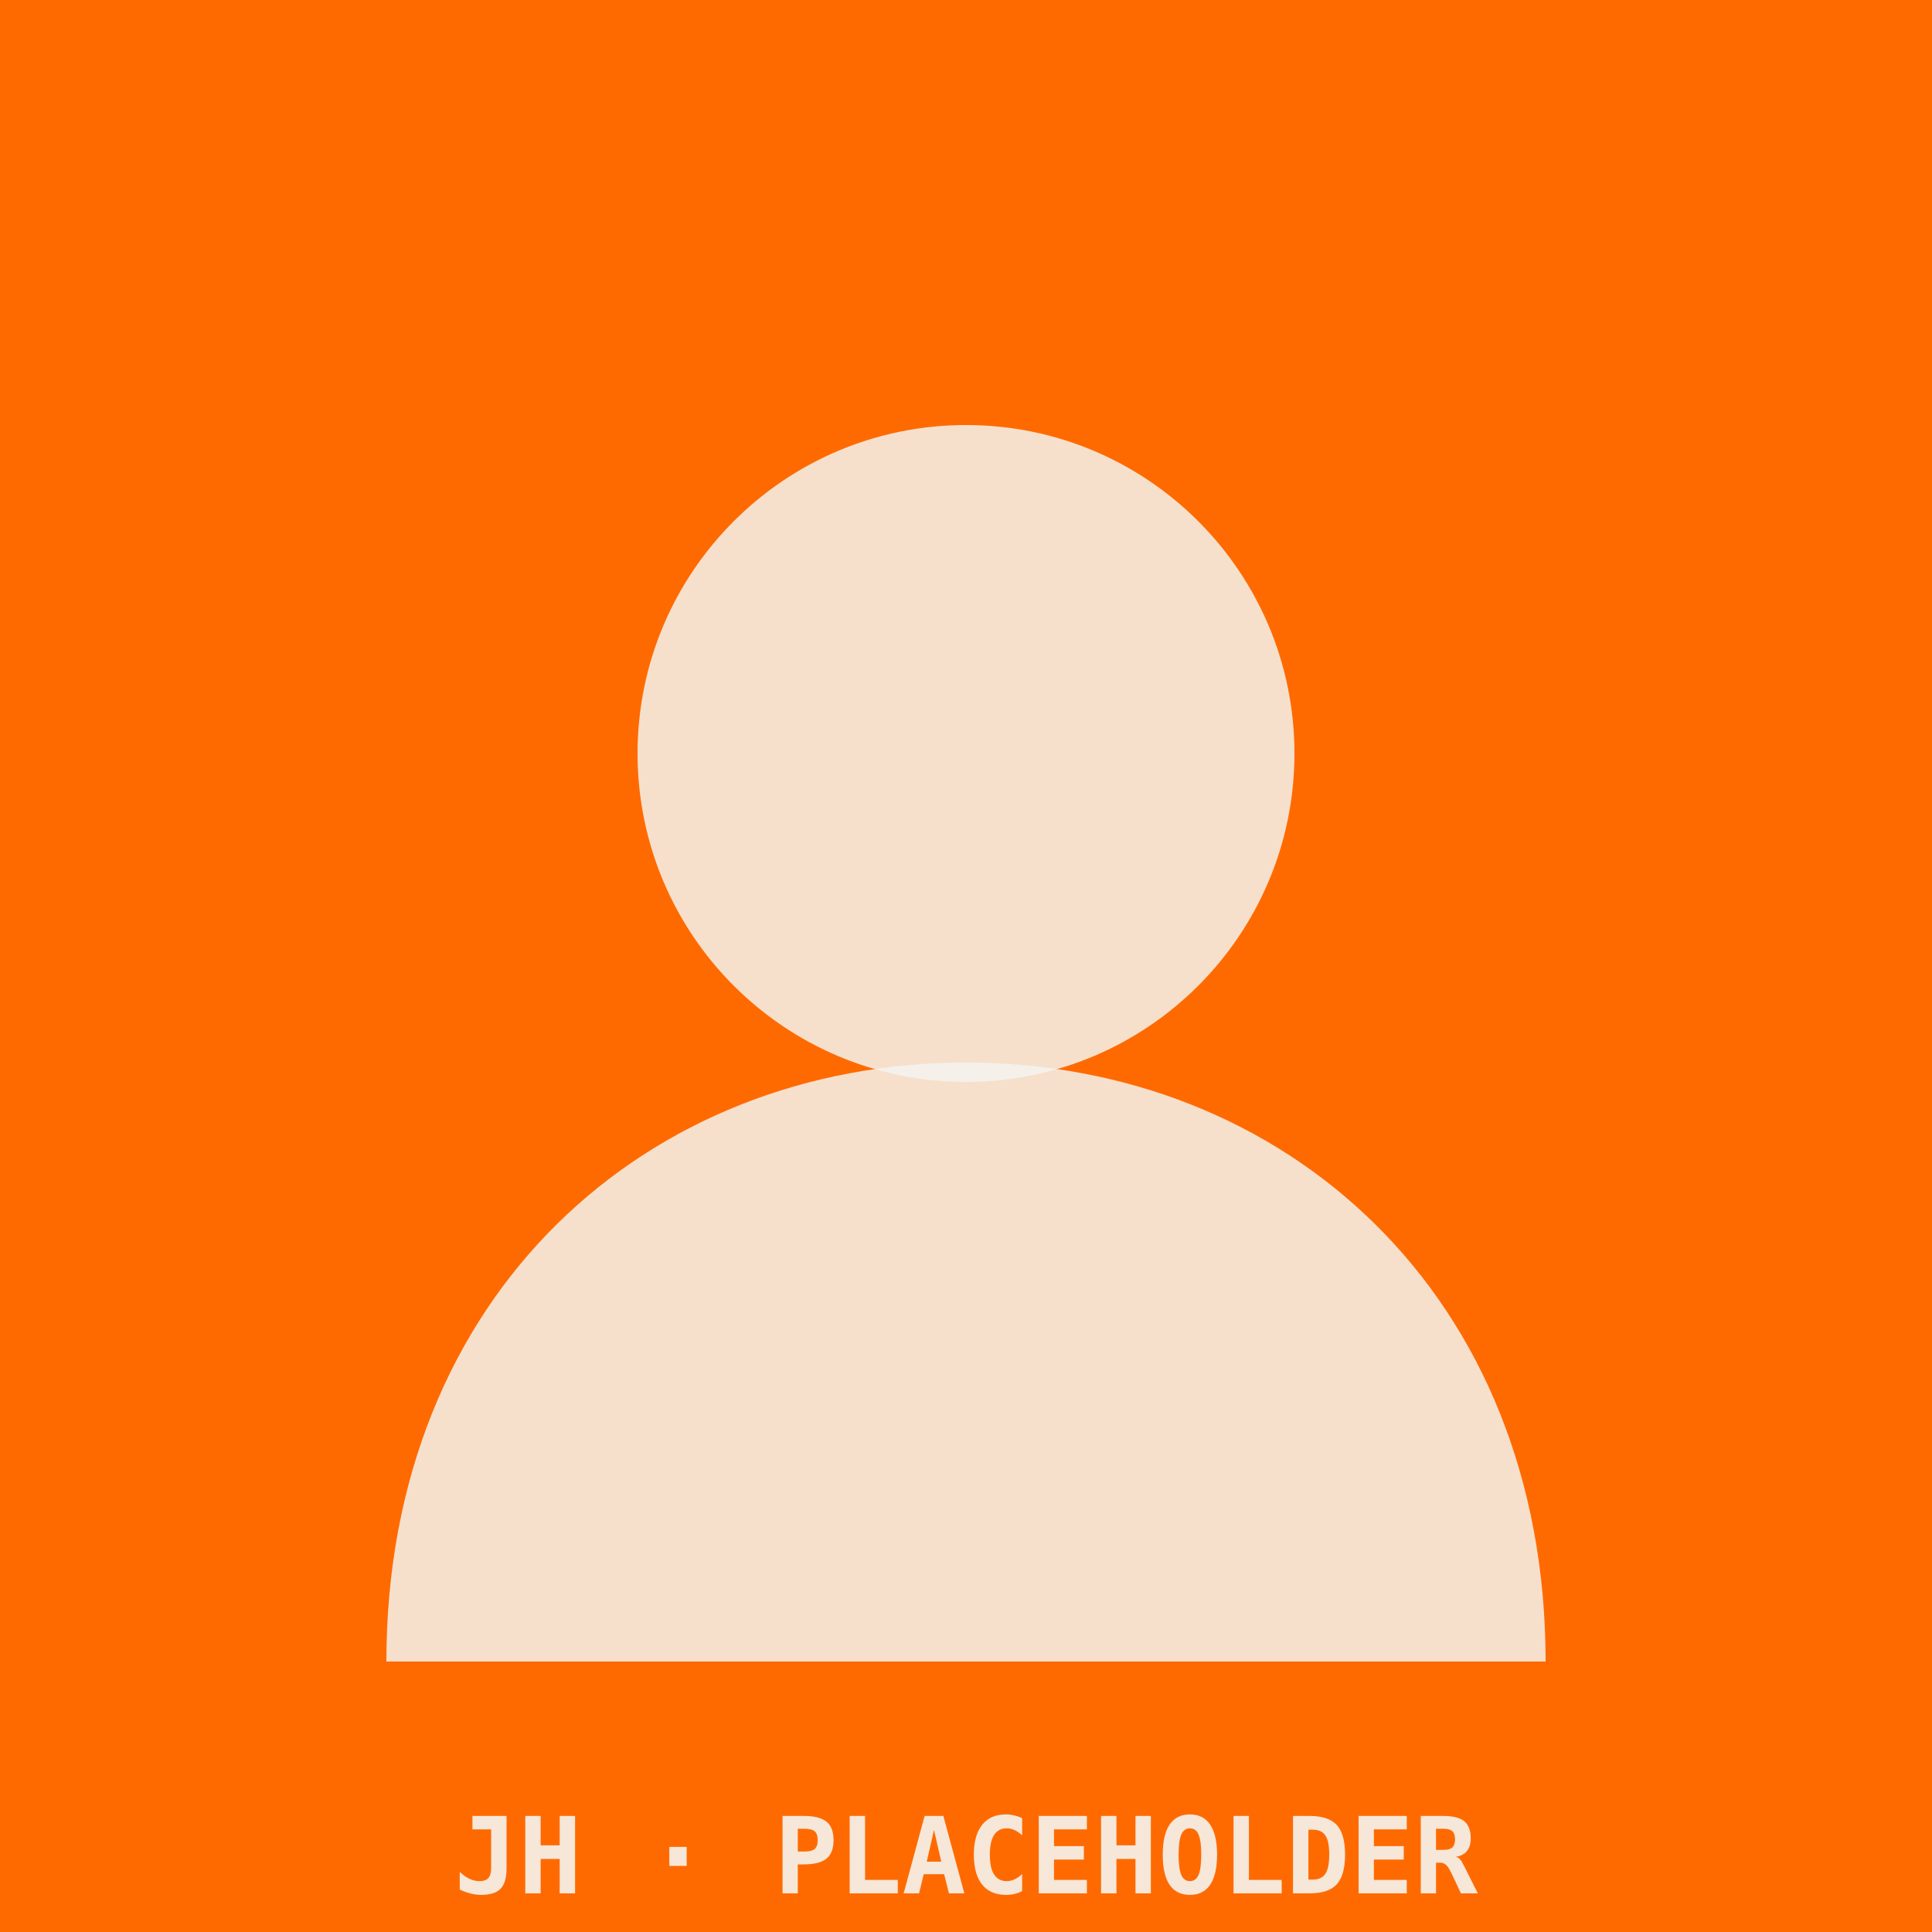
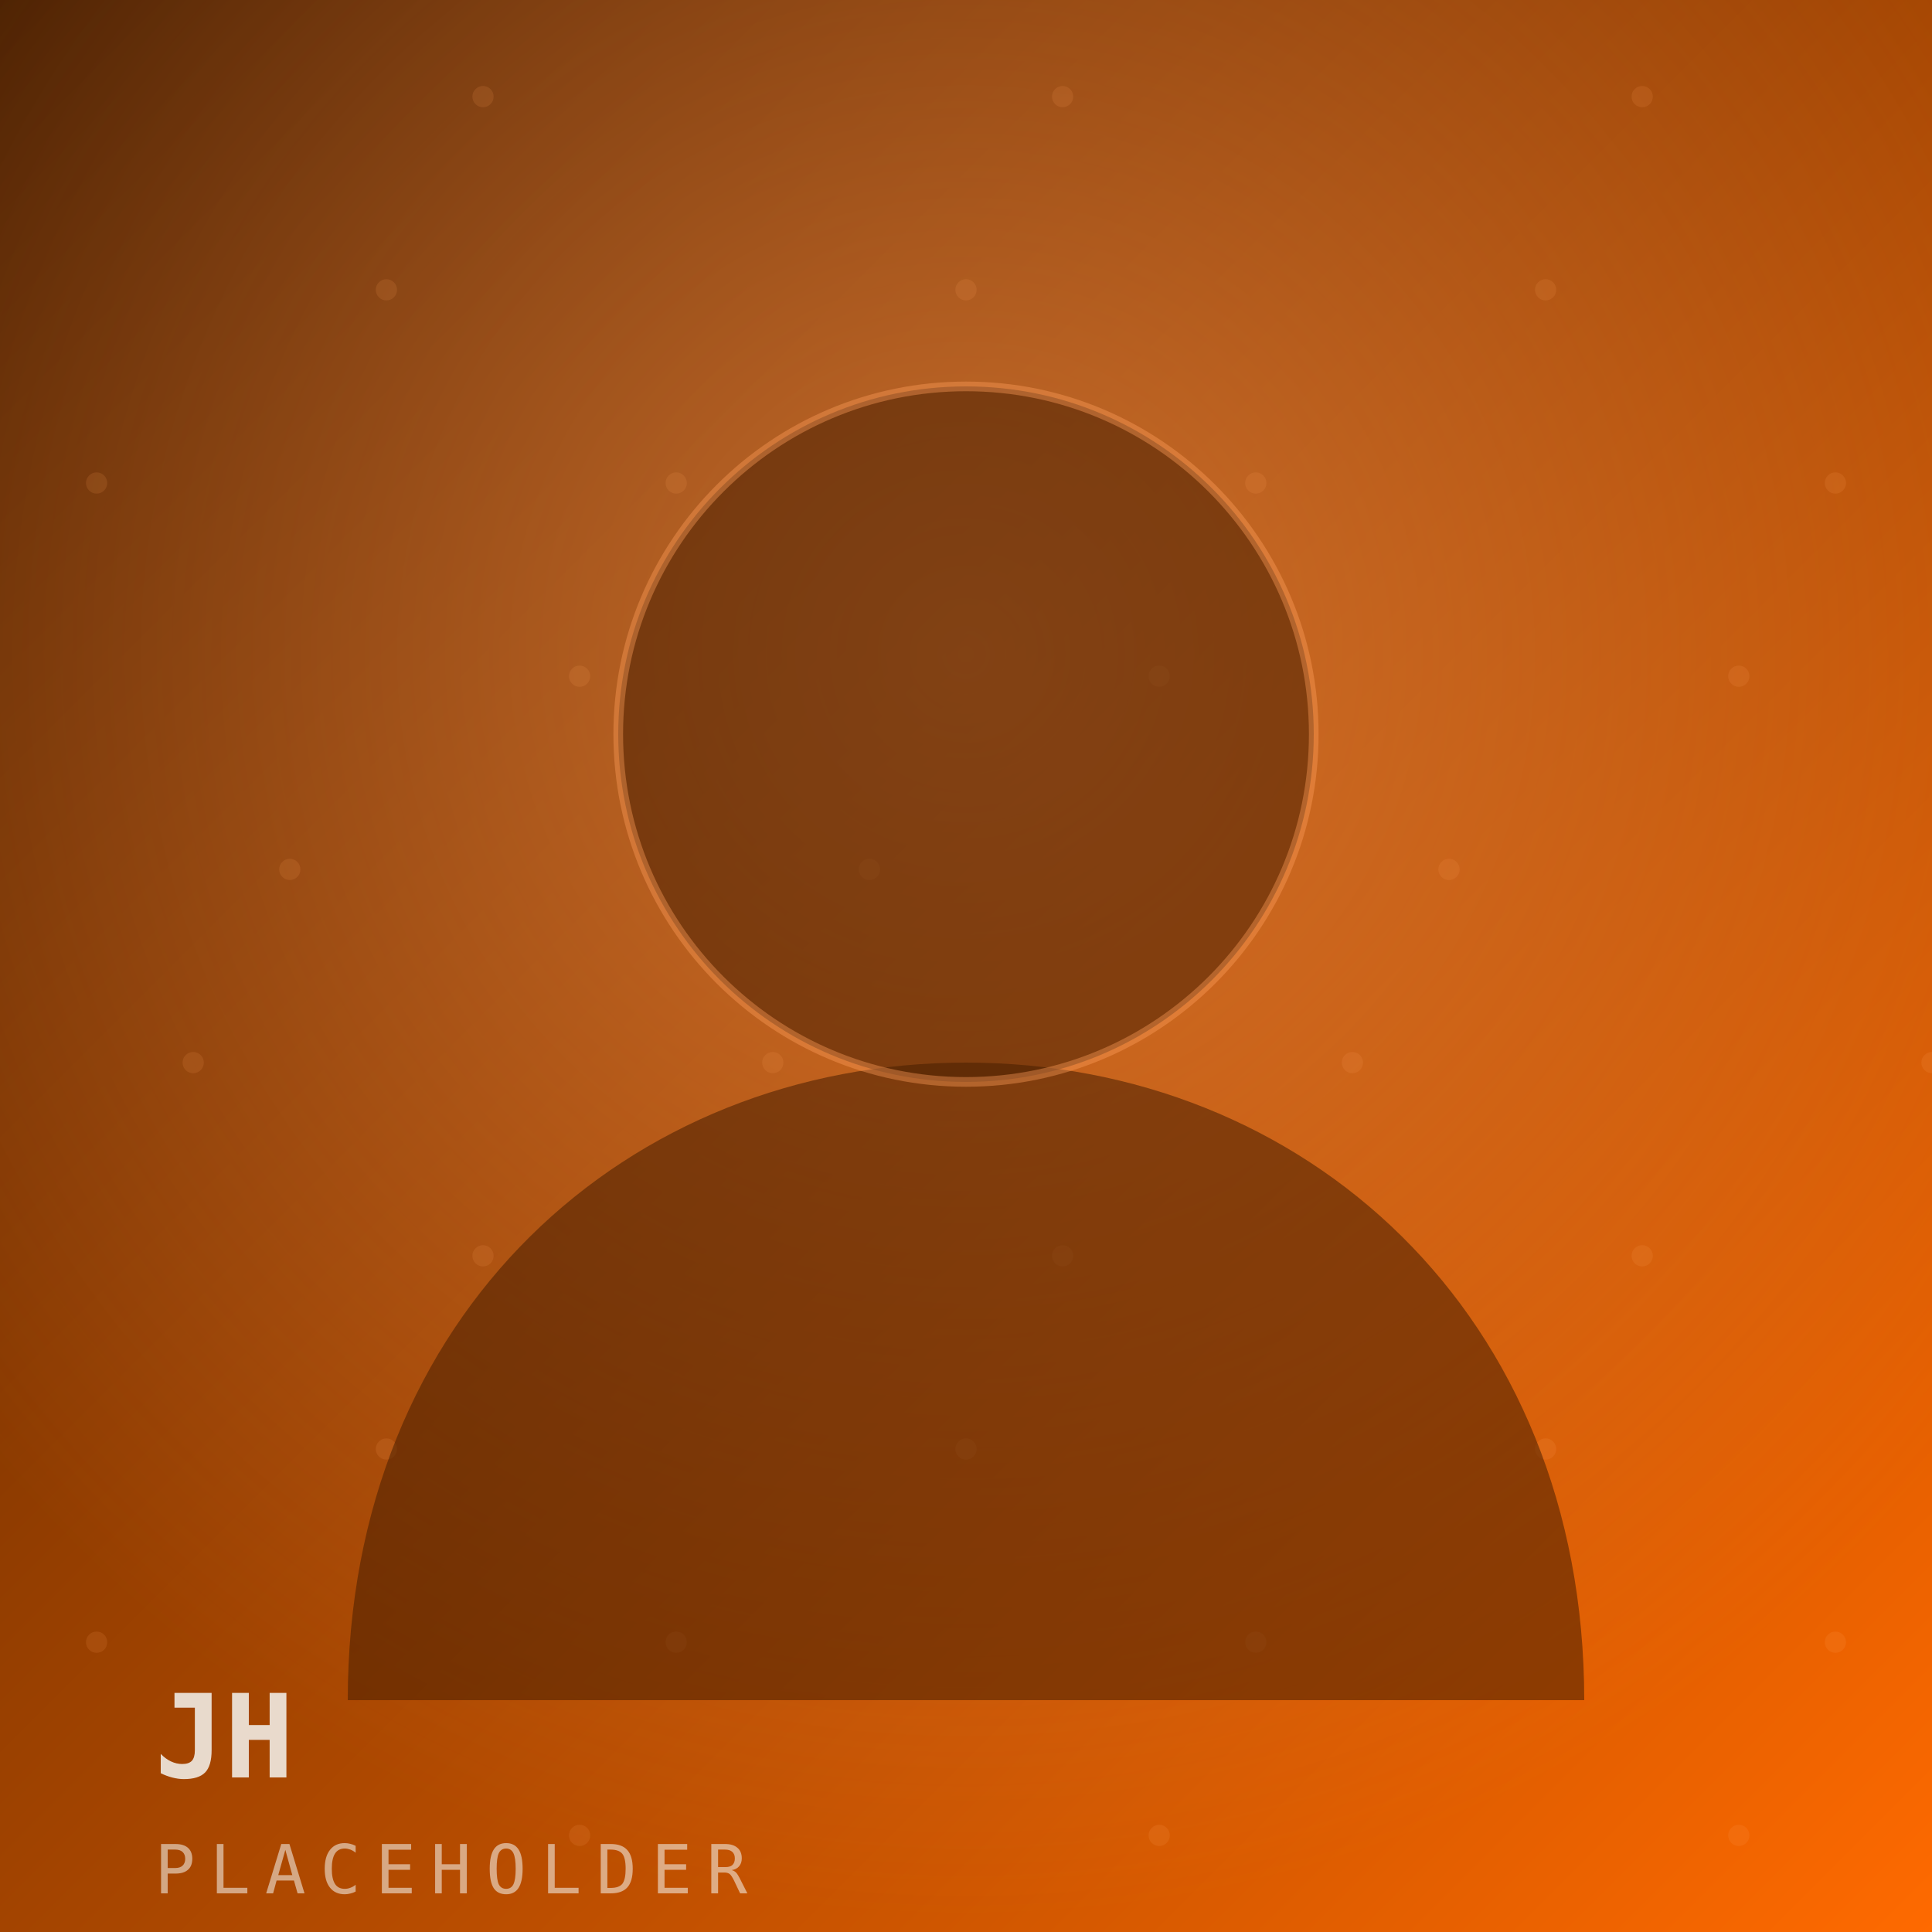
<svg xmlns="http://www.w3.org/2000/svg" viewBox="0 0 200 200" role="img" aria-label="Placeholder portrait">
-   <rect width="200" height="200" fill="#FF6A00" />
-   <circle cx="100" cy="78" r="34" fill="#F5F5F0" opacity="0.85" />
-   <path d="M40 172c0-38 27-62 60-62s60 24 60 62" fill="#F5F5F0" opacity="0.85" />
-   <text x="100" y="196" font-family="'JetBrains Mono', monospace" font-size="11" font-weight="600" fill="#F5F5F0" text-anchor="middle" opacity="0.9">JH · PLACEHOLDER</text>
+   <defs>
+     <linearGradient id="p14pz-bg" x1="0" y1="0" x2="1" y2="1">
+       <stop offset="0" stop-color="#471e00" />
+       <stop offset="1" stop-color="#FF6A00" />
+     </linearGradient>
+     <radialGradient id="p14pz-glow" cx="50%" cy="34%" r="65%">
+       <stop offset="0" stop-color="#ff9e59" stop-opacity="0.5" />
+       <stop offset="1" stop-color="#ff9e59" stop-opacity="0" />
+     </radialGradient>
+   </defs>
+   <rect width="200" height="200" fill="url(#p14pz-bg)" />
+   <rect width="200" height="200" fill="url(#p14pz-glow)" />
+   <g>
+     <circle cx="50" cy="10" r="1.1" fill="#ff9e59" opacity="0.14" />
+     <circle cx="110" cy="10" r="1.1" fill="#ff9e59" opacity="0.14" />
+     <circle cx="170" cy="10" r="1.1" fill="#ff9e59" opacity="0.14" />
+     <circle cx="40" cy="30" r="1.1" fill="#ff9e59" opacity="0.14" />
+     <circle cx="100" cy="30" r="1.1" fill="#ff9e59" opacity="0.14" />
+     <circle cx="160" cy="30" r="1.1" fill="#ff9e59" opacity="0.14" />
+     <circle cx="10" cy="50" r="1.1" fill="#ff9e59" opacity="0.14" />
+     <circle cx="70" cy="50" r="1.1" fill="#ff9e59" opacity="0.14" />
+     <circle cx="130" cy="50" r="1.1" fill="#ff9e59" opacity="0.14" />
+     <circle cx="190" cy="50" r="1.1" fill="#ff9e59" opacity="0.14" />
+     <circle cx="60" cy="70" r="1.1" fill="#ff9e59" opacity="0.14" />
+     <circle cx="120" cy="70" r="1.1" fill="#ff9e59" opacity="0.14" />
+     <circle cx="180" cy="70" r="1.1" fill="#ff9e59" opacity="0.14" />
+     <circle cx="30" cy="90" r="1.1" fill="#ff9e59" opacity="0.14" />
+     <circle cx="90" cy="90" r="1.1" fill="#ff9e59" opacity="0.14" />
+     <circle cx="150" cy="90" r="1.1" fill="#ff9e59" opacity="0.14" />
+     <circle cx="20" cy="110" r="1.1" fill="#ff9e59" opacity="0.14" />
+     <circle cx="80" cy="110" r="1.1" fill="#ff9e59" opacity="0.14" />
+     <circle cx="140" cy="110" r="1.1" fill="#ff9e59" opacity="0.14" />
+     <circle cx="200" cy="110" r="1.1" fill="#ff9e59" opacity="0.14" />
+     <circle cx="50" cy="130" r="1.1" fill="#ff9e59" opacity="0.14" />
+     <circle cx="110" cy="130" r="1.1" fill="#ff9e59" opacity="0.14" />
+     <circle cx="170" cy="130" r="1.1" fill="#ff9e59" opacity="0.14" />
+     <circle cx="40" cy="150" r="1.1" fill="#ff9e59" opacity="0.14" />
+     <circle cx="100" cy="150" r="1.1" fill="#ff9e59" opacity="0.14" />
+     <circle cx="160" cy="150" r="1.1" fill="#ff9e59" opacity="0.14" />
+     <circle cx="10" cy="170" r="1.1" fill="#ff9e59" opacity="0.14" />
+     <circle cx="70" cy="170" r="1.1" fill="#ff9e59" opacity="0.14" />
+     <circle cx="130" cy="170" r="1.1" fill="#ff9e59" opacity="0.14" />
+     <circle cx="190" cy="170" r="1.1" fill="#ff9e59" opacity="0.14" />
+     <circle cx="60" cy="190" r="1.1" fill="#ff9e59" opacity="0.14" />
+     <circle cx="120" cy="190" r="1.1" fill="#ff9e59" opacity="0.14" />
+     <circle cx="180" cy="190" r="1.1" fill="#ff9e59" opacity="0.14" />
+   </g>
+   <circle cx="100" cy="76" r="36" fill="#471e00" opacity="0.55" />
+   <path d="M36 176c0-40 29-66 64-66s64 26 64 66" fill="#471e00" opacity="0.55" />
+   <circle cx="100" cy="76" r="36" fill="none" stroke="#ff9e59" stroke-width="1" opacity="0.4" />
+   <text x="16" y="184" font-family="'JetBrains Mono', monospace" font-size="12" font-weight="700" fill="#F5F5F0" opacity="0.85">JH</text>
+   <text x="16" y="196" font-family="'JetBrains Mono', monospace" font-size="7" letter-spacing="1.5" fill="#F5F5F0" opacity="0.55">PLACEHOLDER</text>
</svg>
